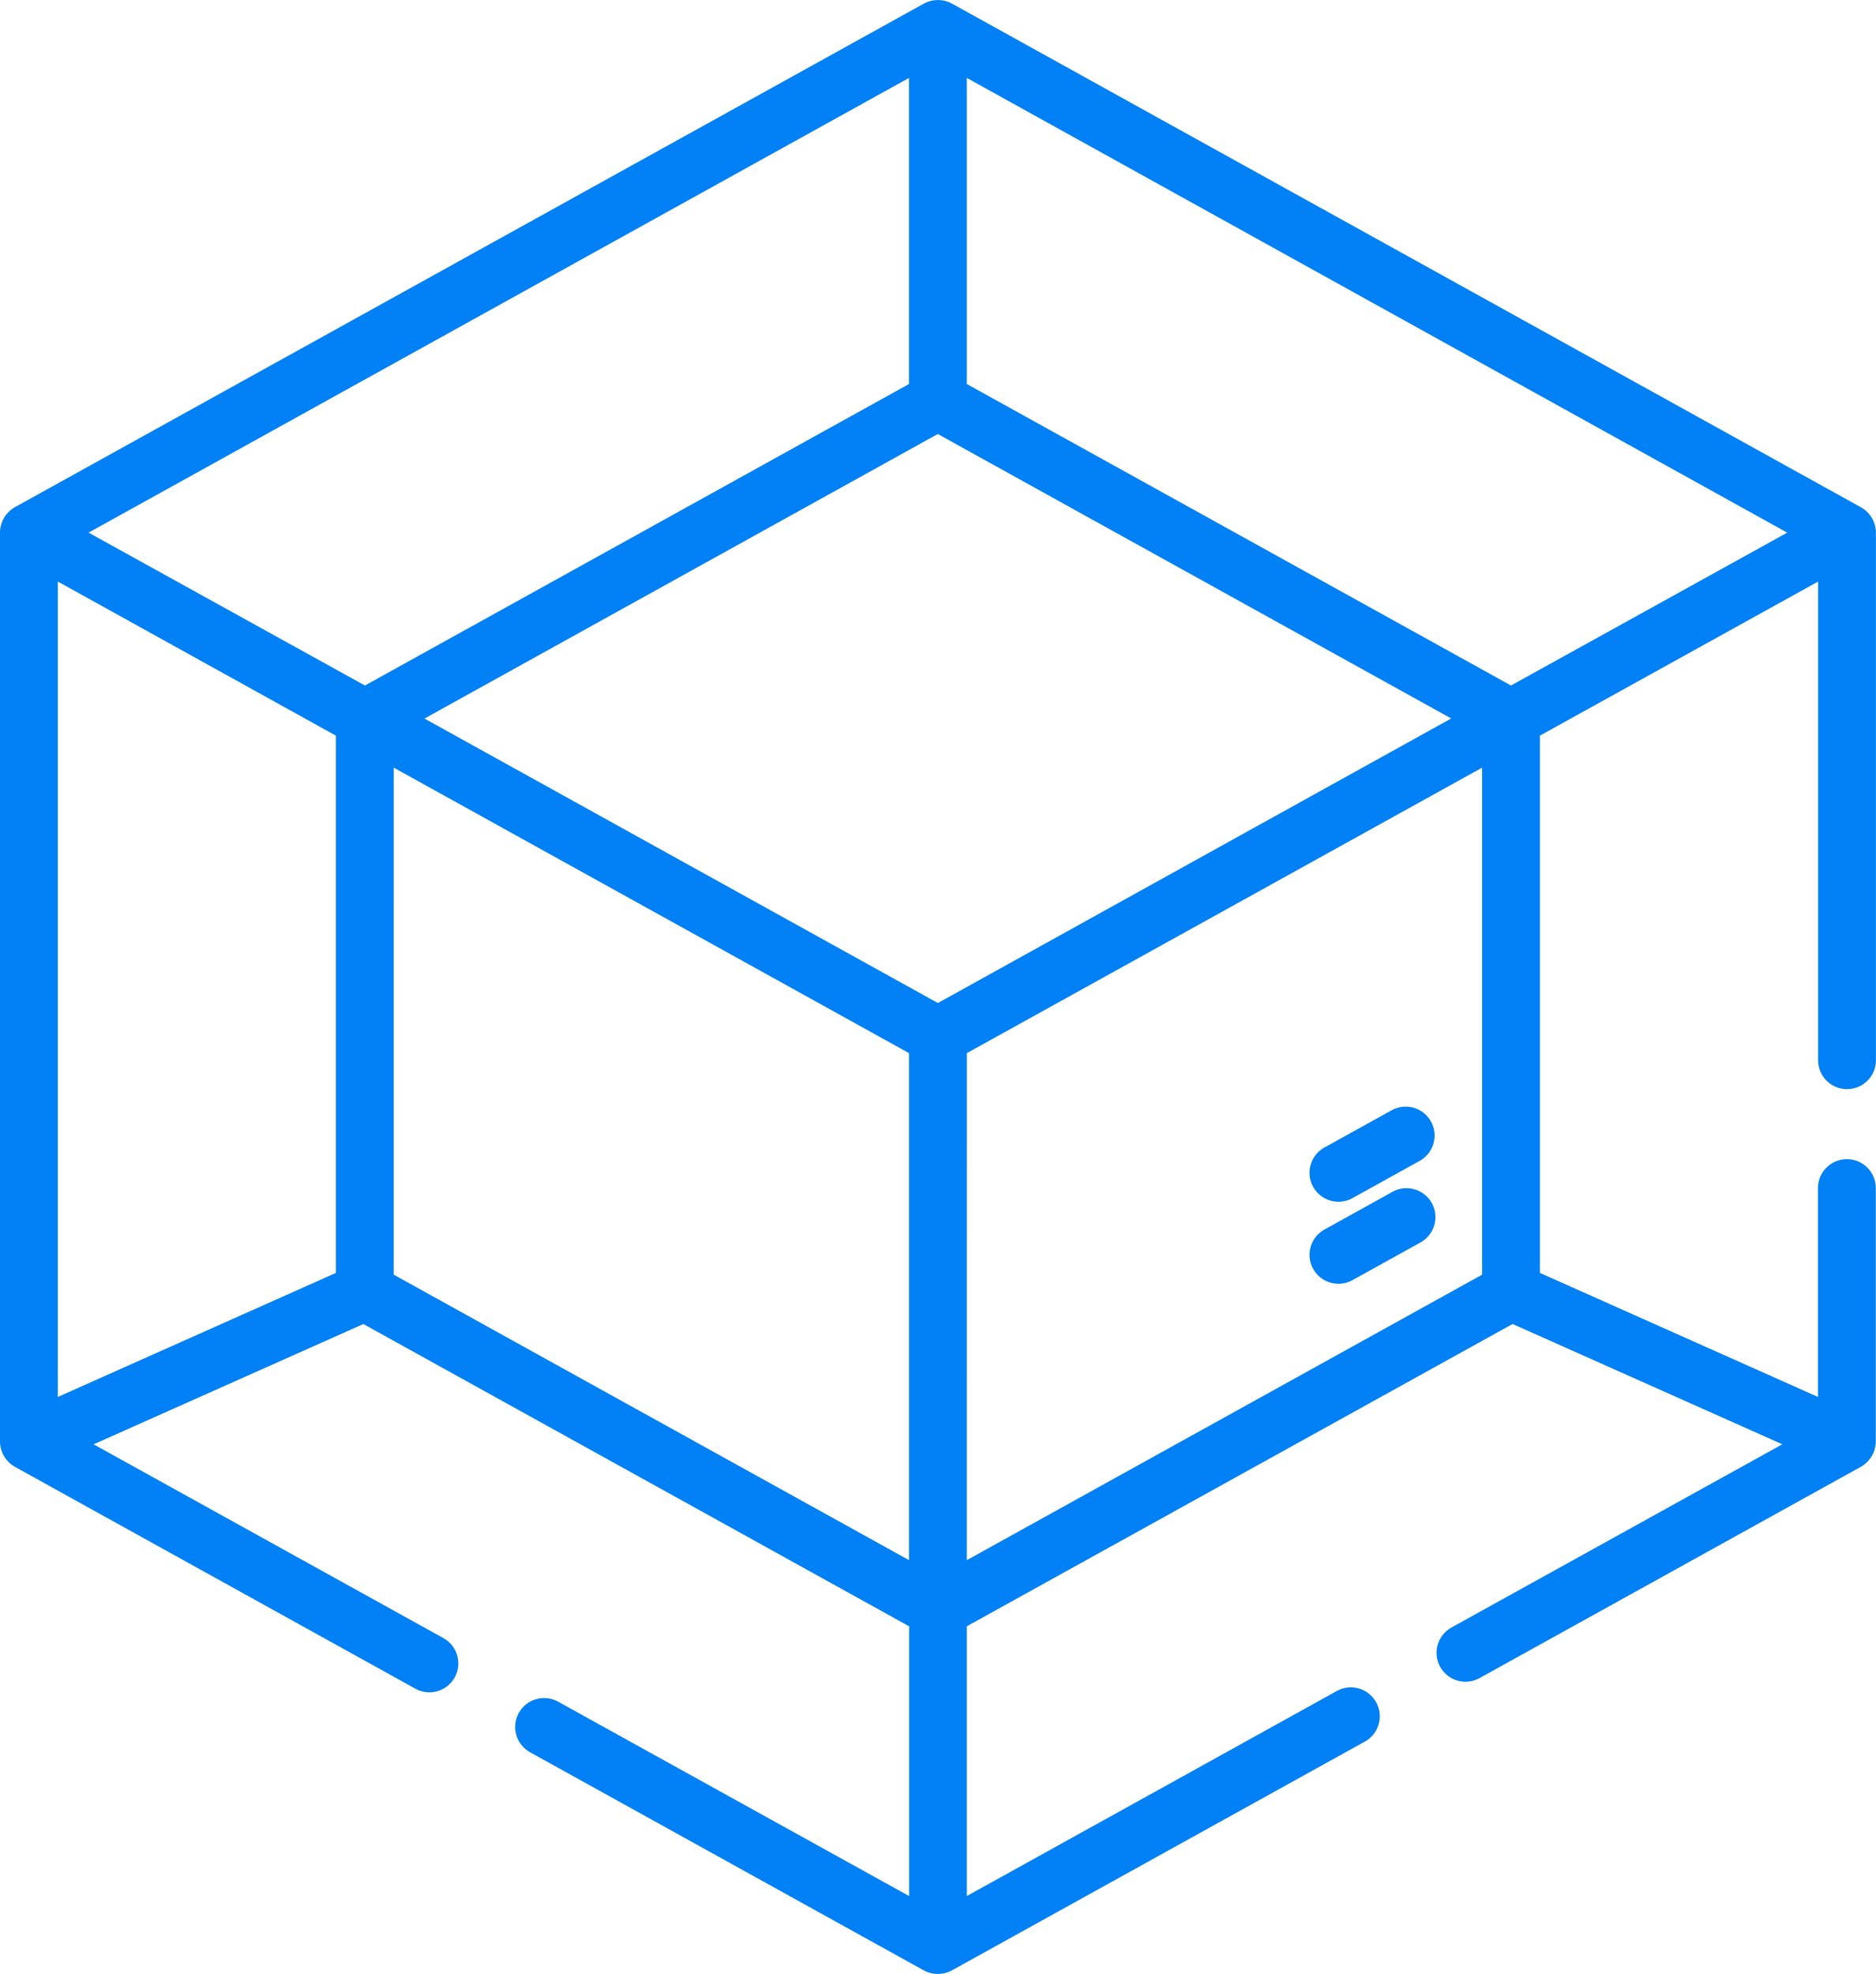
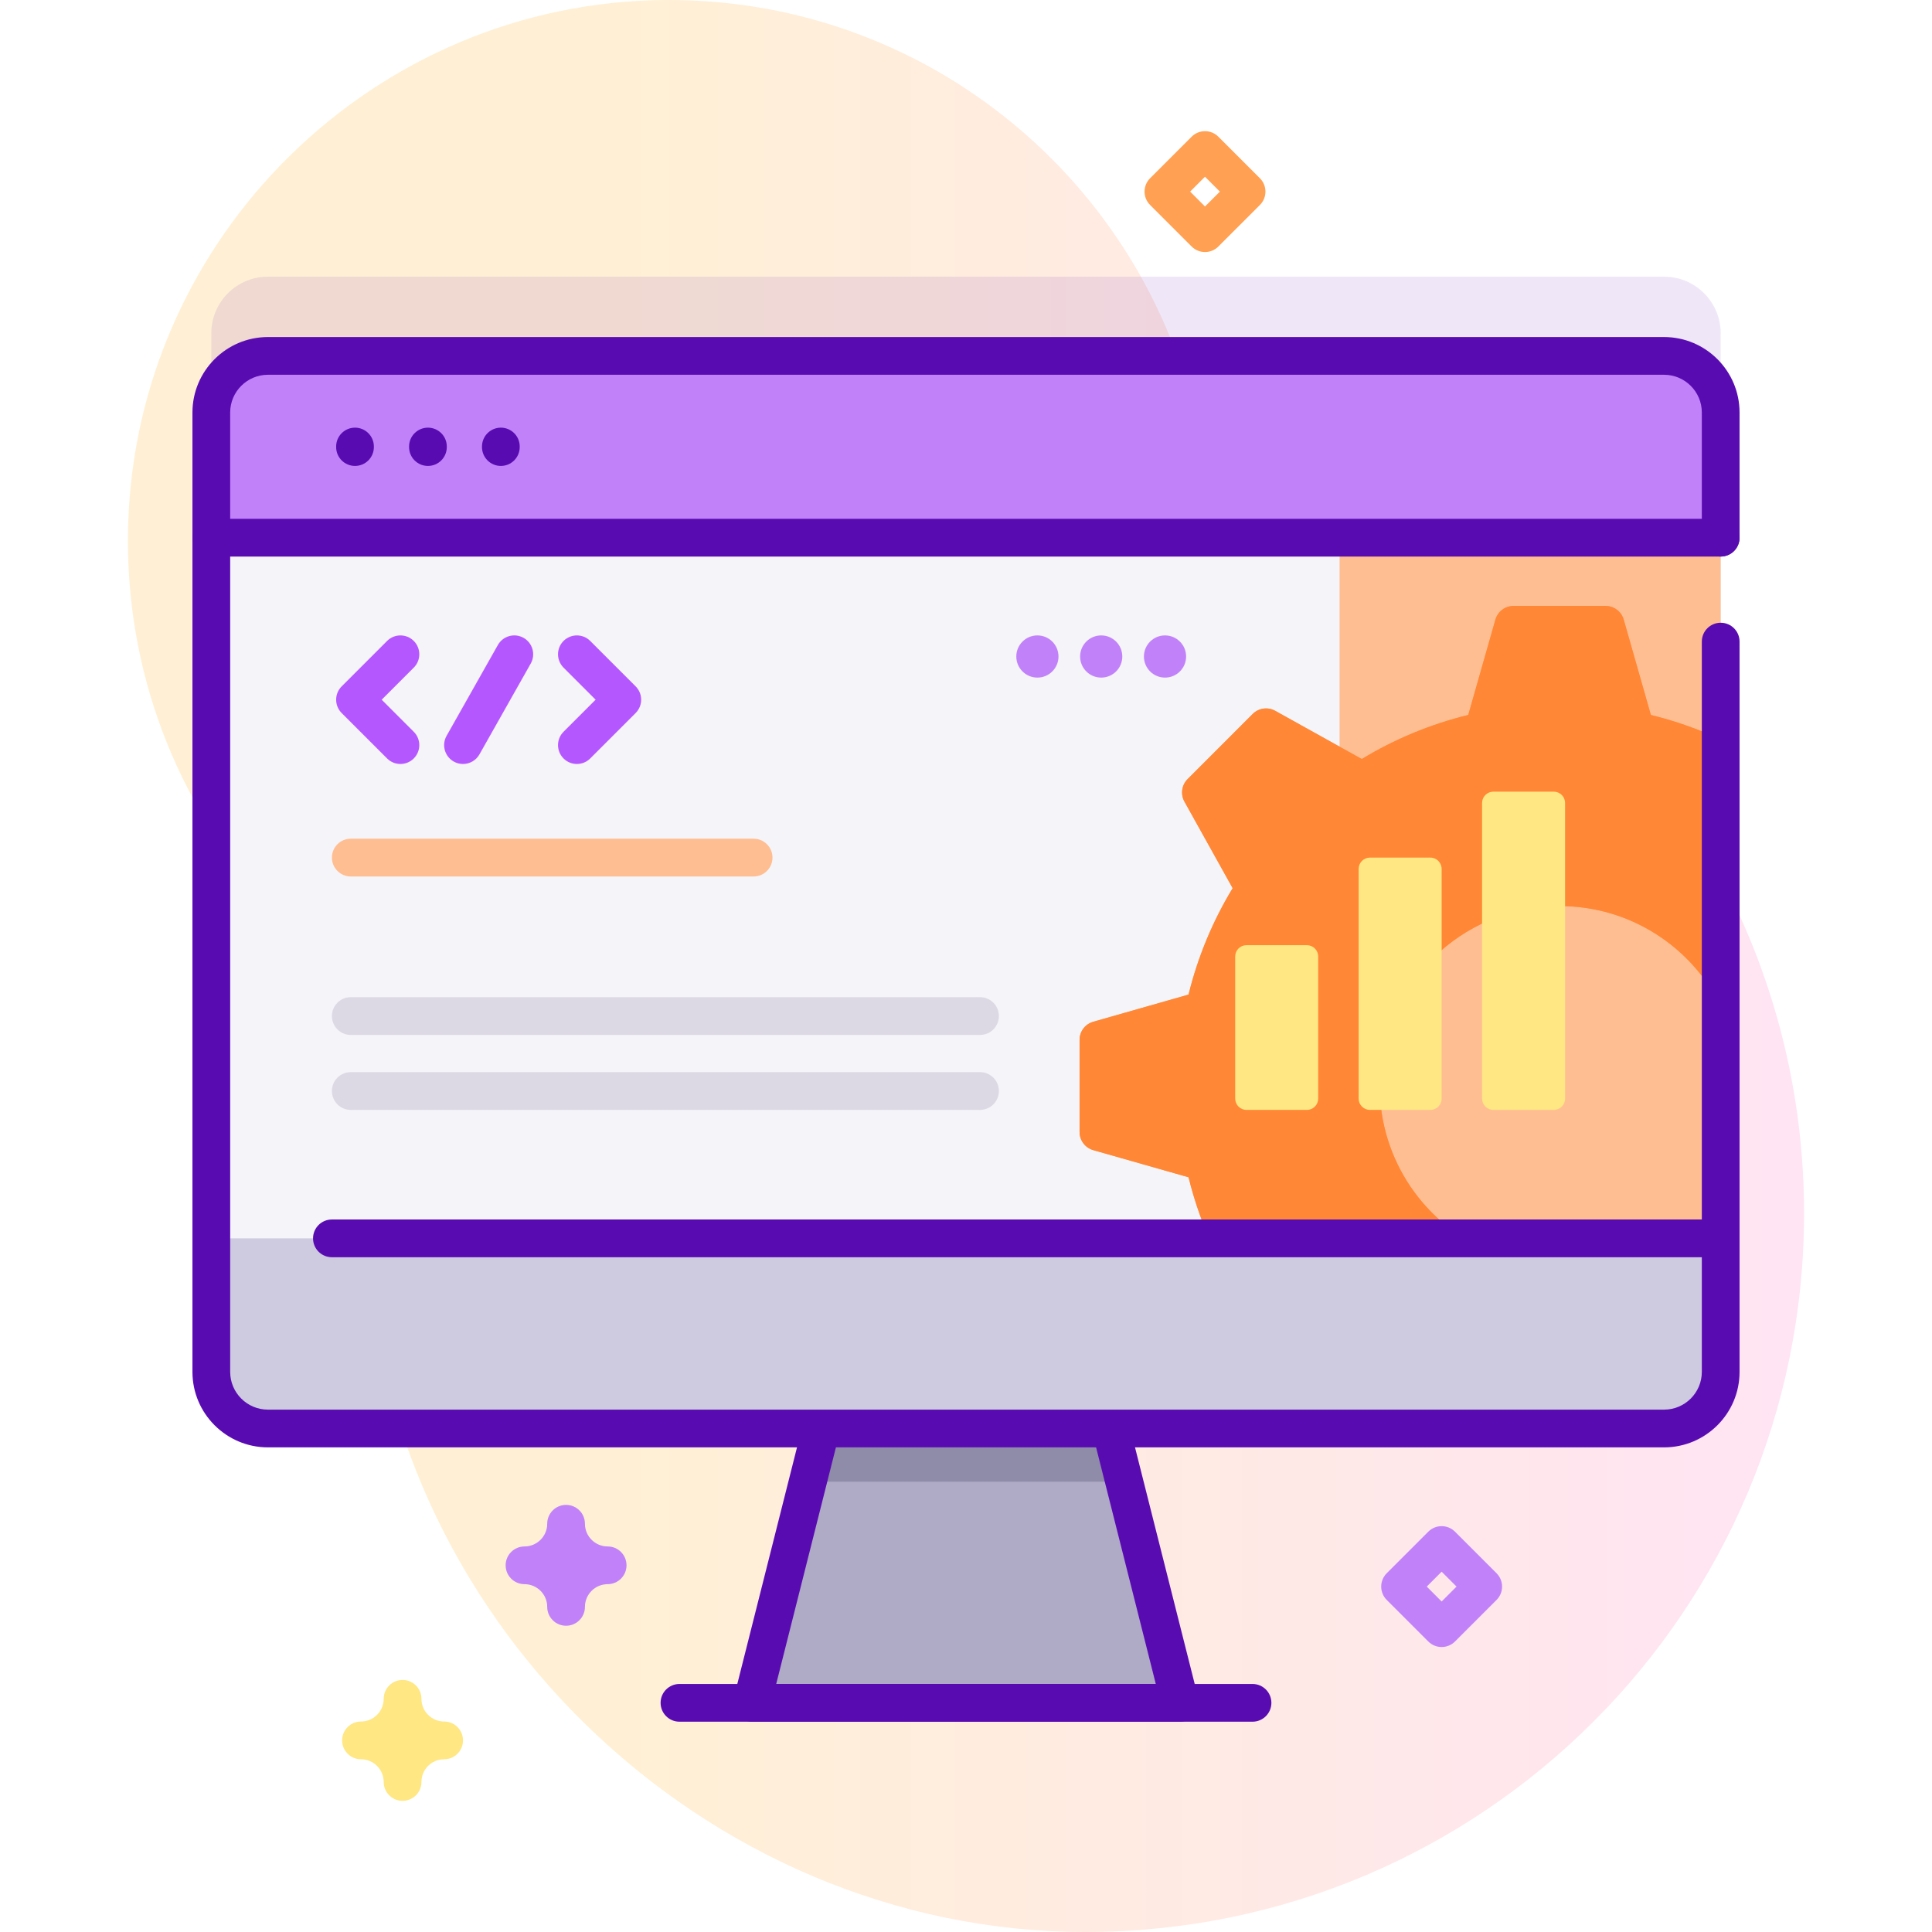
- <svg xmlns="http://www.w3.org/2000/svg" id="https:_www.flaticon.com_free-icon_3d_1372556" data-name="https://www.flaticon.com/free-icon/3d_1372556" width="57.056" height="60.039" viewBox="0 0 57.056 60.039">
-   <path id="Path_1" data-name="Path 1" d="M342.484,308.411l-2.07,1.147a.88.88,0,0,0,.852,1.539l2.07-1.147a.88.88,0,1,0-.852-1.539Zm0,0" transform="translate(-300.154 -272.148)" fill="#0181f5" />
-   <path id="Path_2" data-name="Path 2" d="M342.483,287.13l-2.07,1.147a.88.88,0,0,0,.852,1.539l2.07-1.147a.879.879,0,1,0-.852-1.539Zm0,0" transform="translate(-300.153 -253.362)" fill="#0181f5" />
-   <path id="Path_3" data-name="Path 3" d="M57.424,44.3a.889.889,0,0,0,.131-.461V36.106a.88.88,0,0,0-1.759,0v6.382l-8.457-3.772V22.374L55.8,17.688V32.276a.88.88,0,0,0,1.759,0V16.2a.893.893,0,0,0-.453-.769L29.454.109a.891.891,0,0,0-.852,0L.953,15.426a.89.89,0,0,0-.453.78V43.843a.893.893,0,0,0,.453.77l12.182,6.749a.879.879,0,0,0,.852-1.539L3.347,43.929l8.205-3.659,16.6,9.194v8.205L17.475,51.756a.879.879,0,1,0-.852,1.539L28.6,59.93a.891.891,0,0,0,.852,0l12.562-6.96a.879.879,0,0,0-.852-1.539L29.907,57.668V49.463l16.6-9.194,8.205,3.659L44.649,49.5A.879.879,0,1,0,45.5,51.04l11.6-6.427A.893.893,0,0,0,57.424,44.3Zm-28.4-31.1,15.617,8.652L29.027,30.507,13.411,21.855ZM46.459,20.85,29.907,11.68V2.37L54.861,16.2ZM28.148,11.68,11.6,20.85,3.194,16.2,28.148,2.37ZM2.259,17.688l8.457,4.686V38.716L2.259,42.488Zm10.217,5.66,6.384,3.537,9.289,5.146V47.452L12.475,38.769Zm17.432,8.683L45.58,23.348V38.769L29.907,47.452Zm0,0" transform="translate(-0.5)" fill="#0181f5" />
+ <svg xmlns="http://www.w3.org/2000/svg" id="Capa_1" enable-background="new 0 0 512 512" width="90" height="90" viewBox="0 0 512 512">
+   <linearGradient id="SVGID_1_" gradientUnits="userSpaceOnUse" x1="163.757" x2="1007.375" y1="256" y2="256">
+     <stop offset=".001" stop-color="#fff0d5" />
+     <stop offset=".511" stop-color="#ffdfff" />
+     <stop offset="1" stop-color="#d9ceff" />
+   </linearGradient>
+   <path d="m310.075 89.353c-21.43-52.669-73.271-89.723-133.726-89.35-77.124.475-140.536 62.684-142.407 139.786-.923 38.04 12.978 72.821 36.334 98.983 18.619 20.856 27.963 48.325 27.021 76.268-.125 3.714-.144 7.455-.052 11.22 2.464 101.4 89.087 185.801 190.517 185.74 105.133-.063 190.34-85.31 190.34-190.457 0-77.074-45.784-143.448-111.637-173.423-25.667-11.683-45.762-32.647-56.39-58.767z" fill="url(#SVGID_1_)" />
+   <path d="m456 88.317v254.25c0 8.28-6.72 15-15 15h-370c-8.28 0-15-6.72-15-15v-254.25c0-8.28 6.72-15 15-15h370c8.28 0 15 6.72 15 15z" fill="#590bb2" opacity=".1" />
+   <path d="m319.337 66.796c-1.326 0-2.598-.527-3.535-1.464l-11.018-11.018c-1.953-1.953-1.953-5.119 0-7.071l11.018-11.018c.938-.938 2.209-1.464 3.535-1.464s2.598.527 3.535 1.464l11.019 11.018c.938.938 1.465 2.209 1.465 3.536s-.526 2.598-1.465 3.536l-11.019 11.018c-.937.936-2.209 1.463-3.535 1.463zm-3.946-16.018 3.946 3.947 3.947-3.947-3.947-3.947z" fill="#ffa052" />
+   <path d="m382.05 436.48c-1.326 0-2.598-.527-3.535-1.464l-11.018-11.018c-1.953-1.953-1.953-5.119 0-7.071l11.018-11.018c1.951-1.952 5.117-1.952 7.07 0l11.019 11.018c.938.938 1.465 2.209 1.465 3.536s-.526 2.598-1.465 3.536l-11.019 11.018c-.938.936-2.209 1.463-3.535 1.463zm-3.946-16.018 3.946 3.947 3.947-3.947-3.947-3.947z" fill="#c182f9" />
+   <path d="m106.684 477.24c-2.762 0-5-2.239-5-5 0-3.318-2.7-6.018-6.019-6.018-2.762 0-5-2.239-5-5s2.238-5 5-5c3.318 0 6.019-2.7 6.019-6.018 0-2.761 2.238-5 5-5s5 2.239 5 5c0 3.318 2.699 6.018 6.018 6.018 2.762 0 5 2.239 5 5s-2.238 5-5 5c-3.318 0-6.018 2.7-6.018 6.018 0 2.761-2.239 5-5 5z" fill="#ffe783" />
+   <path d="m150.016 430.842c-2.762 0-5-2.239-5-5 0-3.318-2.699-6.018-6.018-6.018-2.762 0-5-2.239-5-5s2.238-5 5-5c3.318 0 6.018-2.7 6.018-6.018 0-2.761 2.238-5 5-5s5 2.239 5 5c0 3.318 2.7 6.018 6.019 6.018 2.762 0 5 2.239 5 5s-2.238 5-5 5c-3.318 0-6.019 2.7-6.019 6.018 0 2.762-2.239 5-5 5z" fill="#c182f9" />
+   <path d="m312.71 451.274h-113.421l14.782-58.603 7.9-31.301h68.057l7.9 31.301z" fill="#afabc6" />
+   <path d="m297.928 392.671h-83.857l7.9-31.301h68.057z" fill="#8e8ca8" />
+   <path d="m312.714 456.268h-113.428c-1.542 0-2.997-.711-3.944-1.927s-1.281-2.801-.903-4.296l17.852-70.744c.676-2.678 3.394-4.298 6.071-3.625 2.677.676 4.3 3.394 3.624 6.071l-16.281 64.521h100.592l-16.426-65.097c-.676-2.677.947-5.396 3.624-6.071 2.681-.674 5.396.947 6.071 3.625l17.996 71.32c.378 1.495.044 3.08-.903 4.296s-2.403 1.927-3.945 1.927z" fill="#590bb2" />
+   <path d="m456 109.317v254.25c0 8.28-6.72 15-15 15h-370c-8.28 0-15-6.72-15-15v-254.25c0-8.28 6.72-15 15-15h370c8.28 0 15 6.72 15 15z" fill="#f5f4f9" />
+   <path d="m441 94.317h-86v284.25h86c8.28 0 15-6.72 15-15v-254.25c0-8.28-6.72-15-15-15z" fill="#ffbe92" />
+   <path d="m437.5 189.467-7.19-25.25c-.61-2.15-2.58-3.64-4.81-3.64h-24.4c-2.23 0-4.2 1.49-4.81 3.64l-7.19 25.25c-10.08 2.47-19.57 6.44-28.21 11.68l-22.94-12.77c-1.95-1.09-4.39-.75-5.97.83l-17.25 17.26c-1.58 1.58-1.92 4.01-.84 5.97l12.78 22.94c-5.24 8.64-9.22 18.13-11.69 28.2l-25.25 7.2c-2.15.61-3.63 2.57-3.63 4.81v24.4c0 2.23 1.48 4.19 3.63 4.81l25.25 7.19c1.693 6.91 4.105 13.539 7.141 19.81h72.858c-17.232-7.181-29.349-24.174-29.349-44.01 0-26.33 21.34-47.67 47.67-47.67 18.71 0 34.89 10.77 42.7 26.45v-70.6c-5.88-2.74-12.07-4.92-18.5-6.5z" fill="#ffa052" />
+   <path d="m437.5 189.467-7.19-25.25c-.61-2.15-2.58-3.64-4.81-3.64h-24.4c-2.23 0-4.2 1.49-4.81 3.64l-7.19 25.25c-10.08 2.47-19.57 6.44-28.21 11.68l-22.94-12.77c-1.95-1.09-4.39-.75-5.97.83l-17.25 17.26c-1.58 1.58-1.92 4.01-.84 5.97l12.78 22.94c-5.24 8.64-9.22 18.13-11.69 28.2l-25.25 7.2c-2.15.61-3.63 2.57-3.63 4.81v24.4c0 2.23 1.48 4.19 3.63 4.81l25.25 7.19c1.693 6.91 4.105 13.539 7.141 19.81h72.858c-17.232-7.181-29.349-24.174-29.349-44.01 0-26.33 21.34-47.67 47.67-47.67 18.71 0 34.89 10.77 42.7 26.45v-70.6c-5.88-2.74-12.07-4.92-18.5-6.5z" fill="#ff8736" />
+   <path d="m456 142.491v-33.171c0-8.284-6.716-15-15-15h-370c-8.284 0-15 6.716-15 15v33.171z" fill="#c182f9" />
+   <path d="m456 147.491h-400c-2.762 0-5-2.239-5-5s2.238-5 5-5h400c2.762 0 5 2.239 5 5s-2.238 5-5 5z" fill="#590bb2" />
+   <path d="m56 328.178v35.39c0 8.284 6.716 15 15 15h370c8.284 0 15-6.716 15-15v-35.39z" fill="#cecae0" />
+   <g fill="#590bb2">
+     <path d="m455.447 333.178h-367.488c-2.762 0-5-2.239-5-5s2.238-5 5-5h367.488c2.762 0 5 2.239 5 5s-2.238 5-5 5z" />
+     <path d="m331.934 456.268h-151.868c-2.762 0-5-2.239-5-5s2.238-5 5-5h151.867c2.762 0 5 2.239 5 5s-2.238 5-4.999 5z" />
+     <path d="m94.082 123.479c-2.762 0-5-2.239-5-5v-.146c0-2.761 2.238-5 5-5s5 2.239 5 5v.146c0 2.761-2.238 5-5 5z" />
+     <path d="m113.407 123.479c-2.762 0-5-2.239-5-5v-.146c0-2.761 2.238-5 5-5s5 2.239 5 5v.146c0 2.761-2.238 5-5 5z" />
+     <path d="m132.731 123.479c-2.762 0-5-2.239-5-5v-.146c0-2.761 2.238-5 5-5s5 2.239 5 5v.146c0 2.761-2.238 5-5 5z" />
+     <path d="m441 383.567h-370c-11.028 0-20-8.972-20-20v-254.247c0-11.028 8.972-20 20-20h370c11.028 0 20 8.972 20 20v33.171c0 2.761-2.238 5-5 5s-5-2.239-5-5v-33.171c0-5.514-4.486-10-10-10h-370c-5.514 0-10 4.486-10 10v254.248c0 5.514 4.486 10 10 10h370c5.514 0 10-4.486 10-10v-193.536c0-2.761 2.238-5 5-5s5 2.239 5 5v193.536c0 11.027-8.972 19.999-20 19.999z" />
+   </g>
+   <path d="m259.709 274.271h-166.742c-2.766 0-5.008-2.242-5.008-5.008s2.242-5.008 5.008-5.008h166.742c2.766 0 5.008 2.242 5.008 5.008s-2.242 5.008-5.008 5.008z" fill="#ddd9e4" />
+   <path d="m199.709 232.279h-106.742c-2.766 0-5.008-2.242-5.008-5.008s2.242-5.008 5.008-5.008h106.742c2.766 0 5.008 2.242 5.008 5.008s-2.242 5.008-5.008 5.008z" fill="#ffbe92" />
+   <path d="m259.709 294.137h-166.742c-2.766 0-5.008-2.242-5.008-5.008s2.242-5.008 5.008-5.008h166.742c2.766 0 5.008 2.242 5.008 5.008 0 2.765-2.242 5.008-5.008 5.008z" fill="#ddd9e4" />
+   <path d="m106.117 202.462c-1.279 0-2.56-.488-3.535-1.464l-12.035-12.035c-1.953-1.953-1.953-5.119 0-7.071l12.035-12.035c1.951-1.952 5.119-1.952 7.07 0 1.953 1.953 1.953 5.119 0 7.071l-8.499 8.5 8.499 8.5c1.953 1.953 1.953 5.119 0 7.071-.975.975-2.256 1.463-3.535 1.463z" fill="#b557ff" />
+   <path d="m152.879 202.462c-1.279 0-2.56-.488-3.535-1.464-1.953-1.953-1.953-5.119 0-7.071l8.499-8.5-8.499-8.5c-1.953-1.953-1.953-5.119 0-7.071 1.951-1.952 5.119-1.952 7.07 0l12.035 12.035c1.953 1.953 1.953 5.119 0 7.071l-12.035 12.035c-.976.977-2.256 1.465-3.535 1.465z" fill="#b557ff" />
+   <path d="m122.697 202.463c-.833 0-1.677-.208-2.453-.647-2.405-1.358-3.254-4.408-1.896-6.813l13.592-24.07c1.357-2.404 4.408-3.253 6.812-1.896 2.405 1.358 3.254 4.408 1.896 6.813l-13.592 24.07c-.919 1.628-2.614 2.543-4.359 2.543z" fill="#b557ff" />
+   <path d="m379.05 294.137h-16c-1.657 0-3-1.343-3-3v-60.866c0-1.657 1.343-3 3-3h16c1.657 0 3 1.343 3 3v60.866c0 1.657-1.343 3-3 3z" fill="#ffe783" />
+   <path d="m346.337 294.137h-16c-1.657 0-3-1.343-3-3v-37.657c0-1.657 1.343-3 3-3h16c1.657 0 3 1.343 3 3v37.657c0 1.657-1.343 3-3 3z" fill="#ffe783" />
+   <path d="m411.763 294.137h-16c-1.657 0-3-1.343-3-3v-78.34c0-1.657 1.343-3 3-3h16c1.657 0 3 1.343 3 3v78.34c0 1.657-1.343 3-3 3z" fill="#ffe783" />
+   <circle cx="308.741" cy="173.981" fill="#c182f9" r="5.59" />
+   <circle cx="291.83" cy="173.981" fill="#c182f9" r="5.59" />
+   <circle cx="274.92" cy="173.981" fill="#c182f9" r="5.59" />
</svg>
